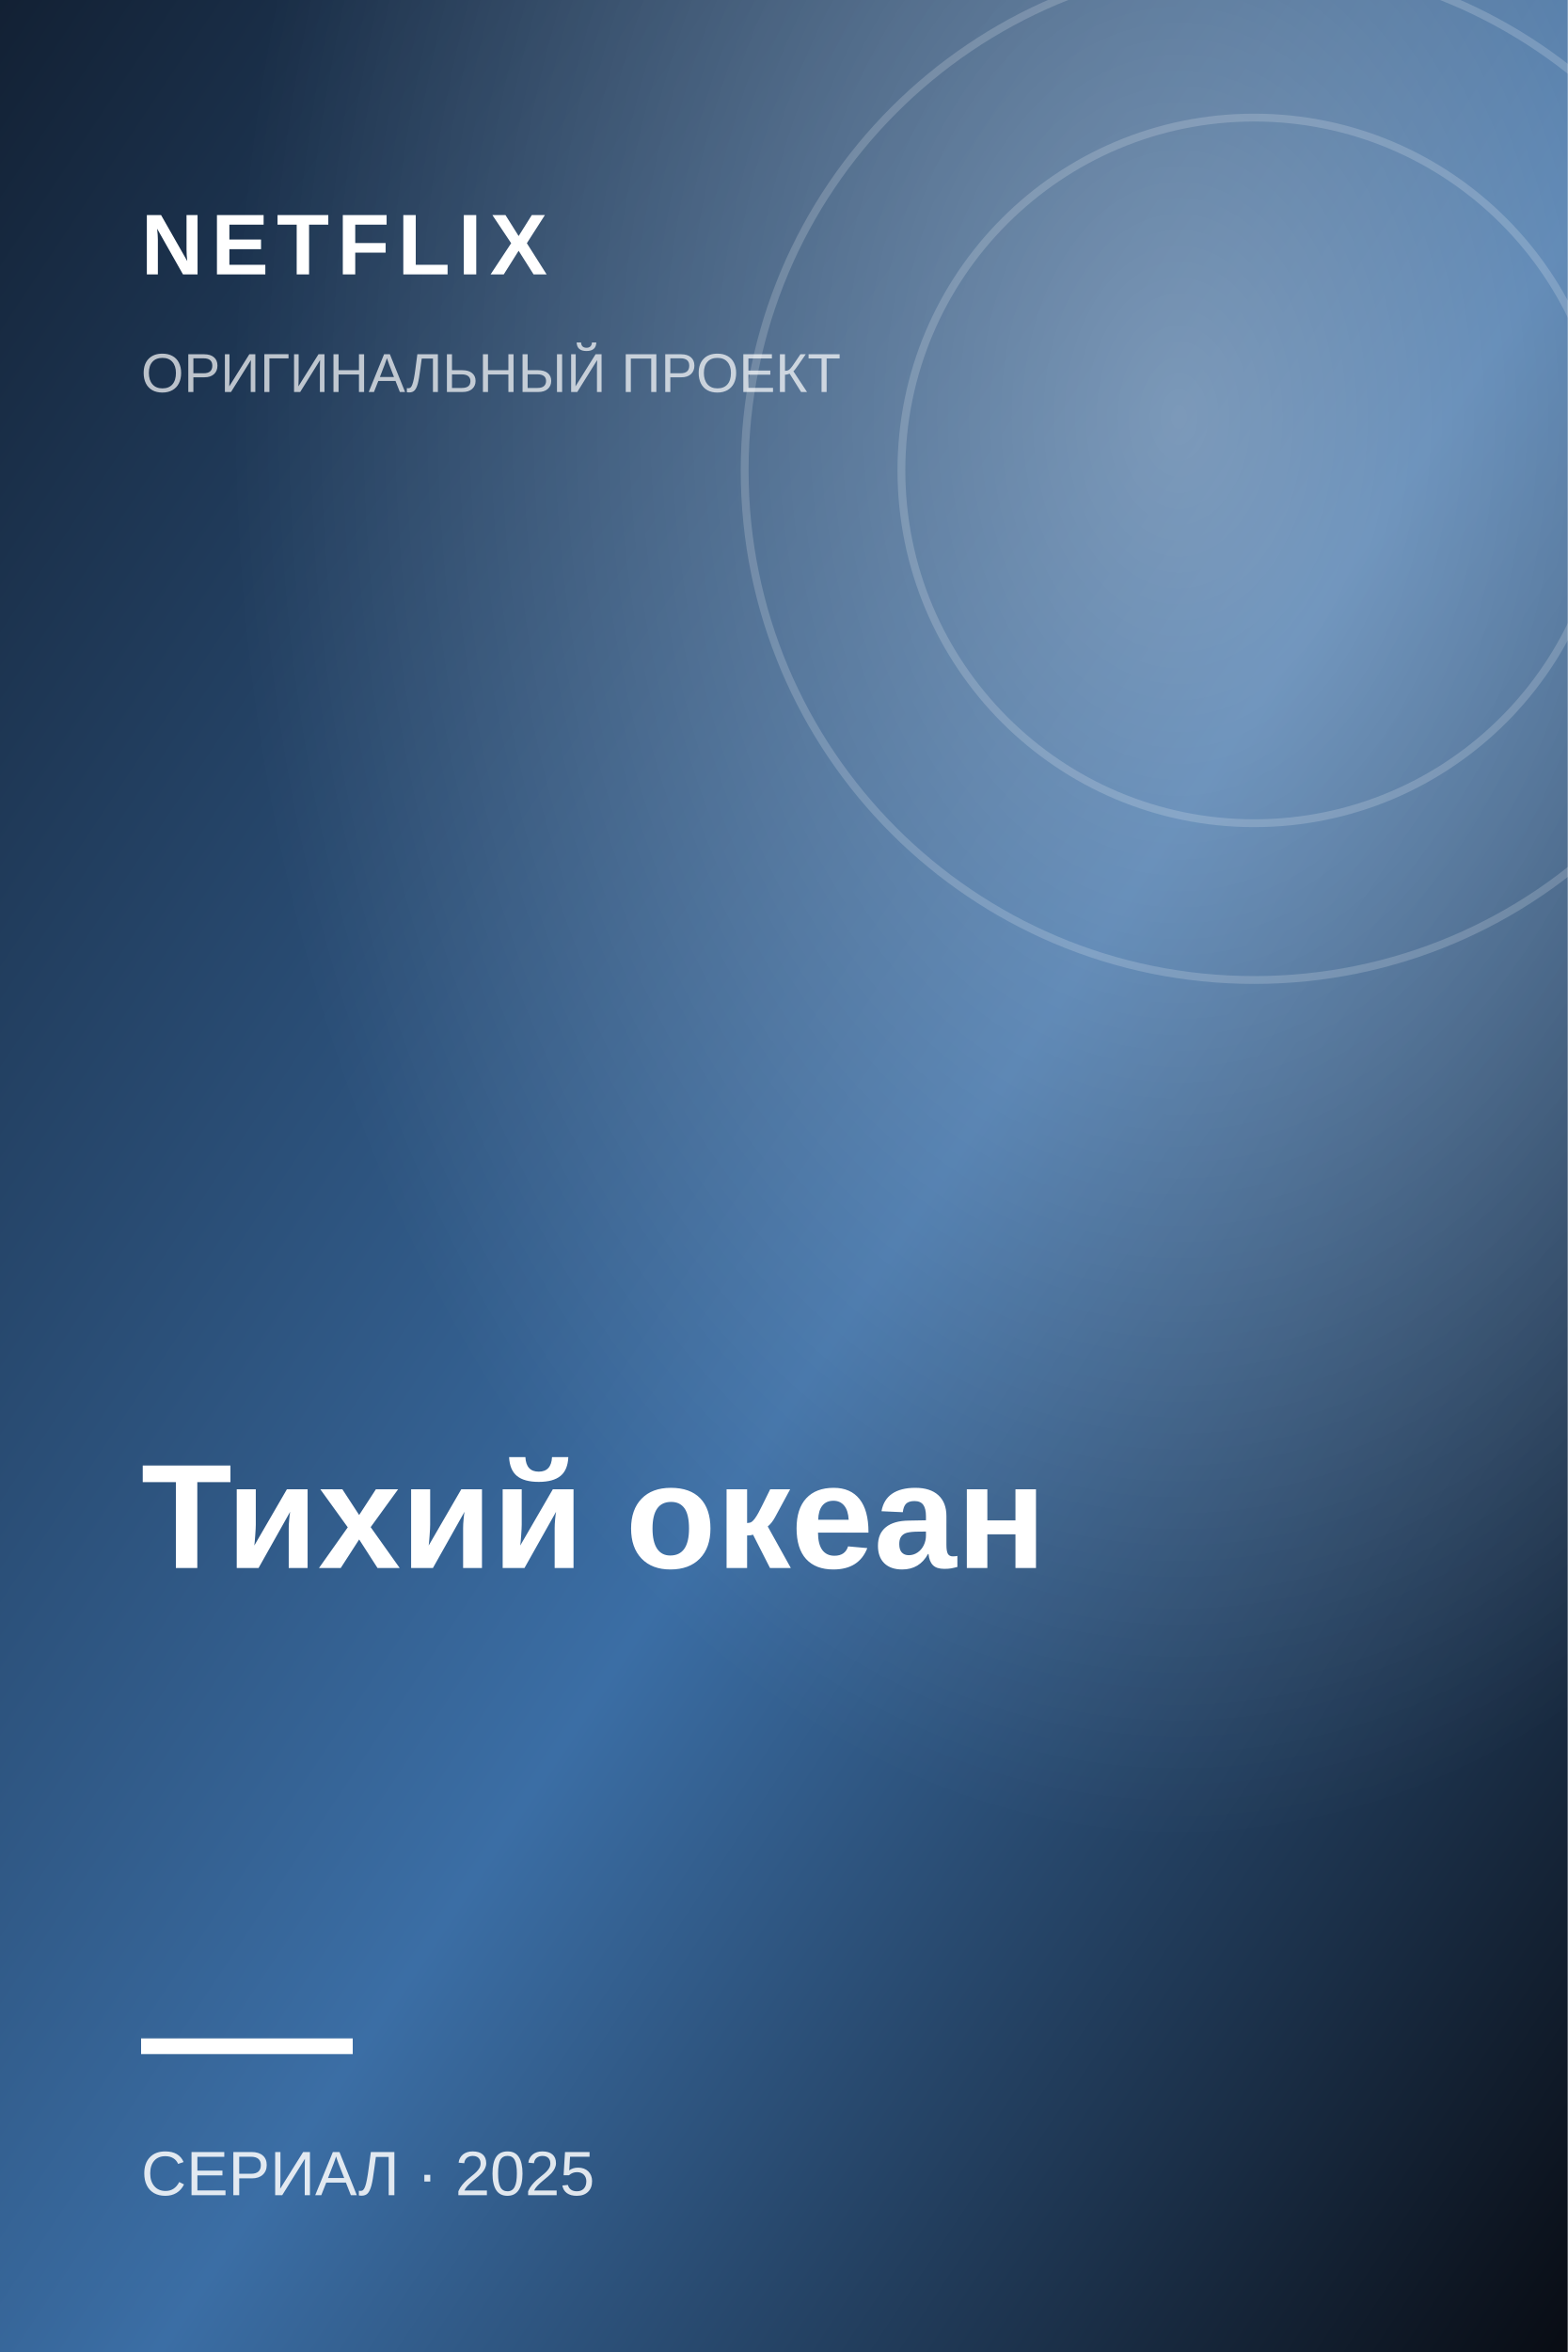
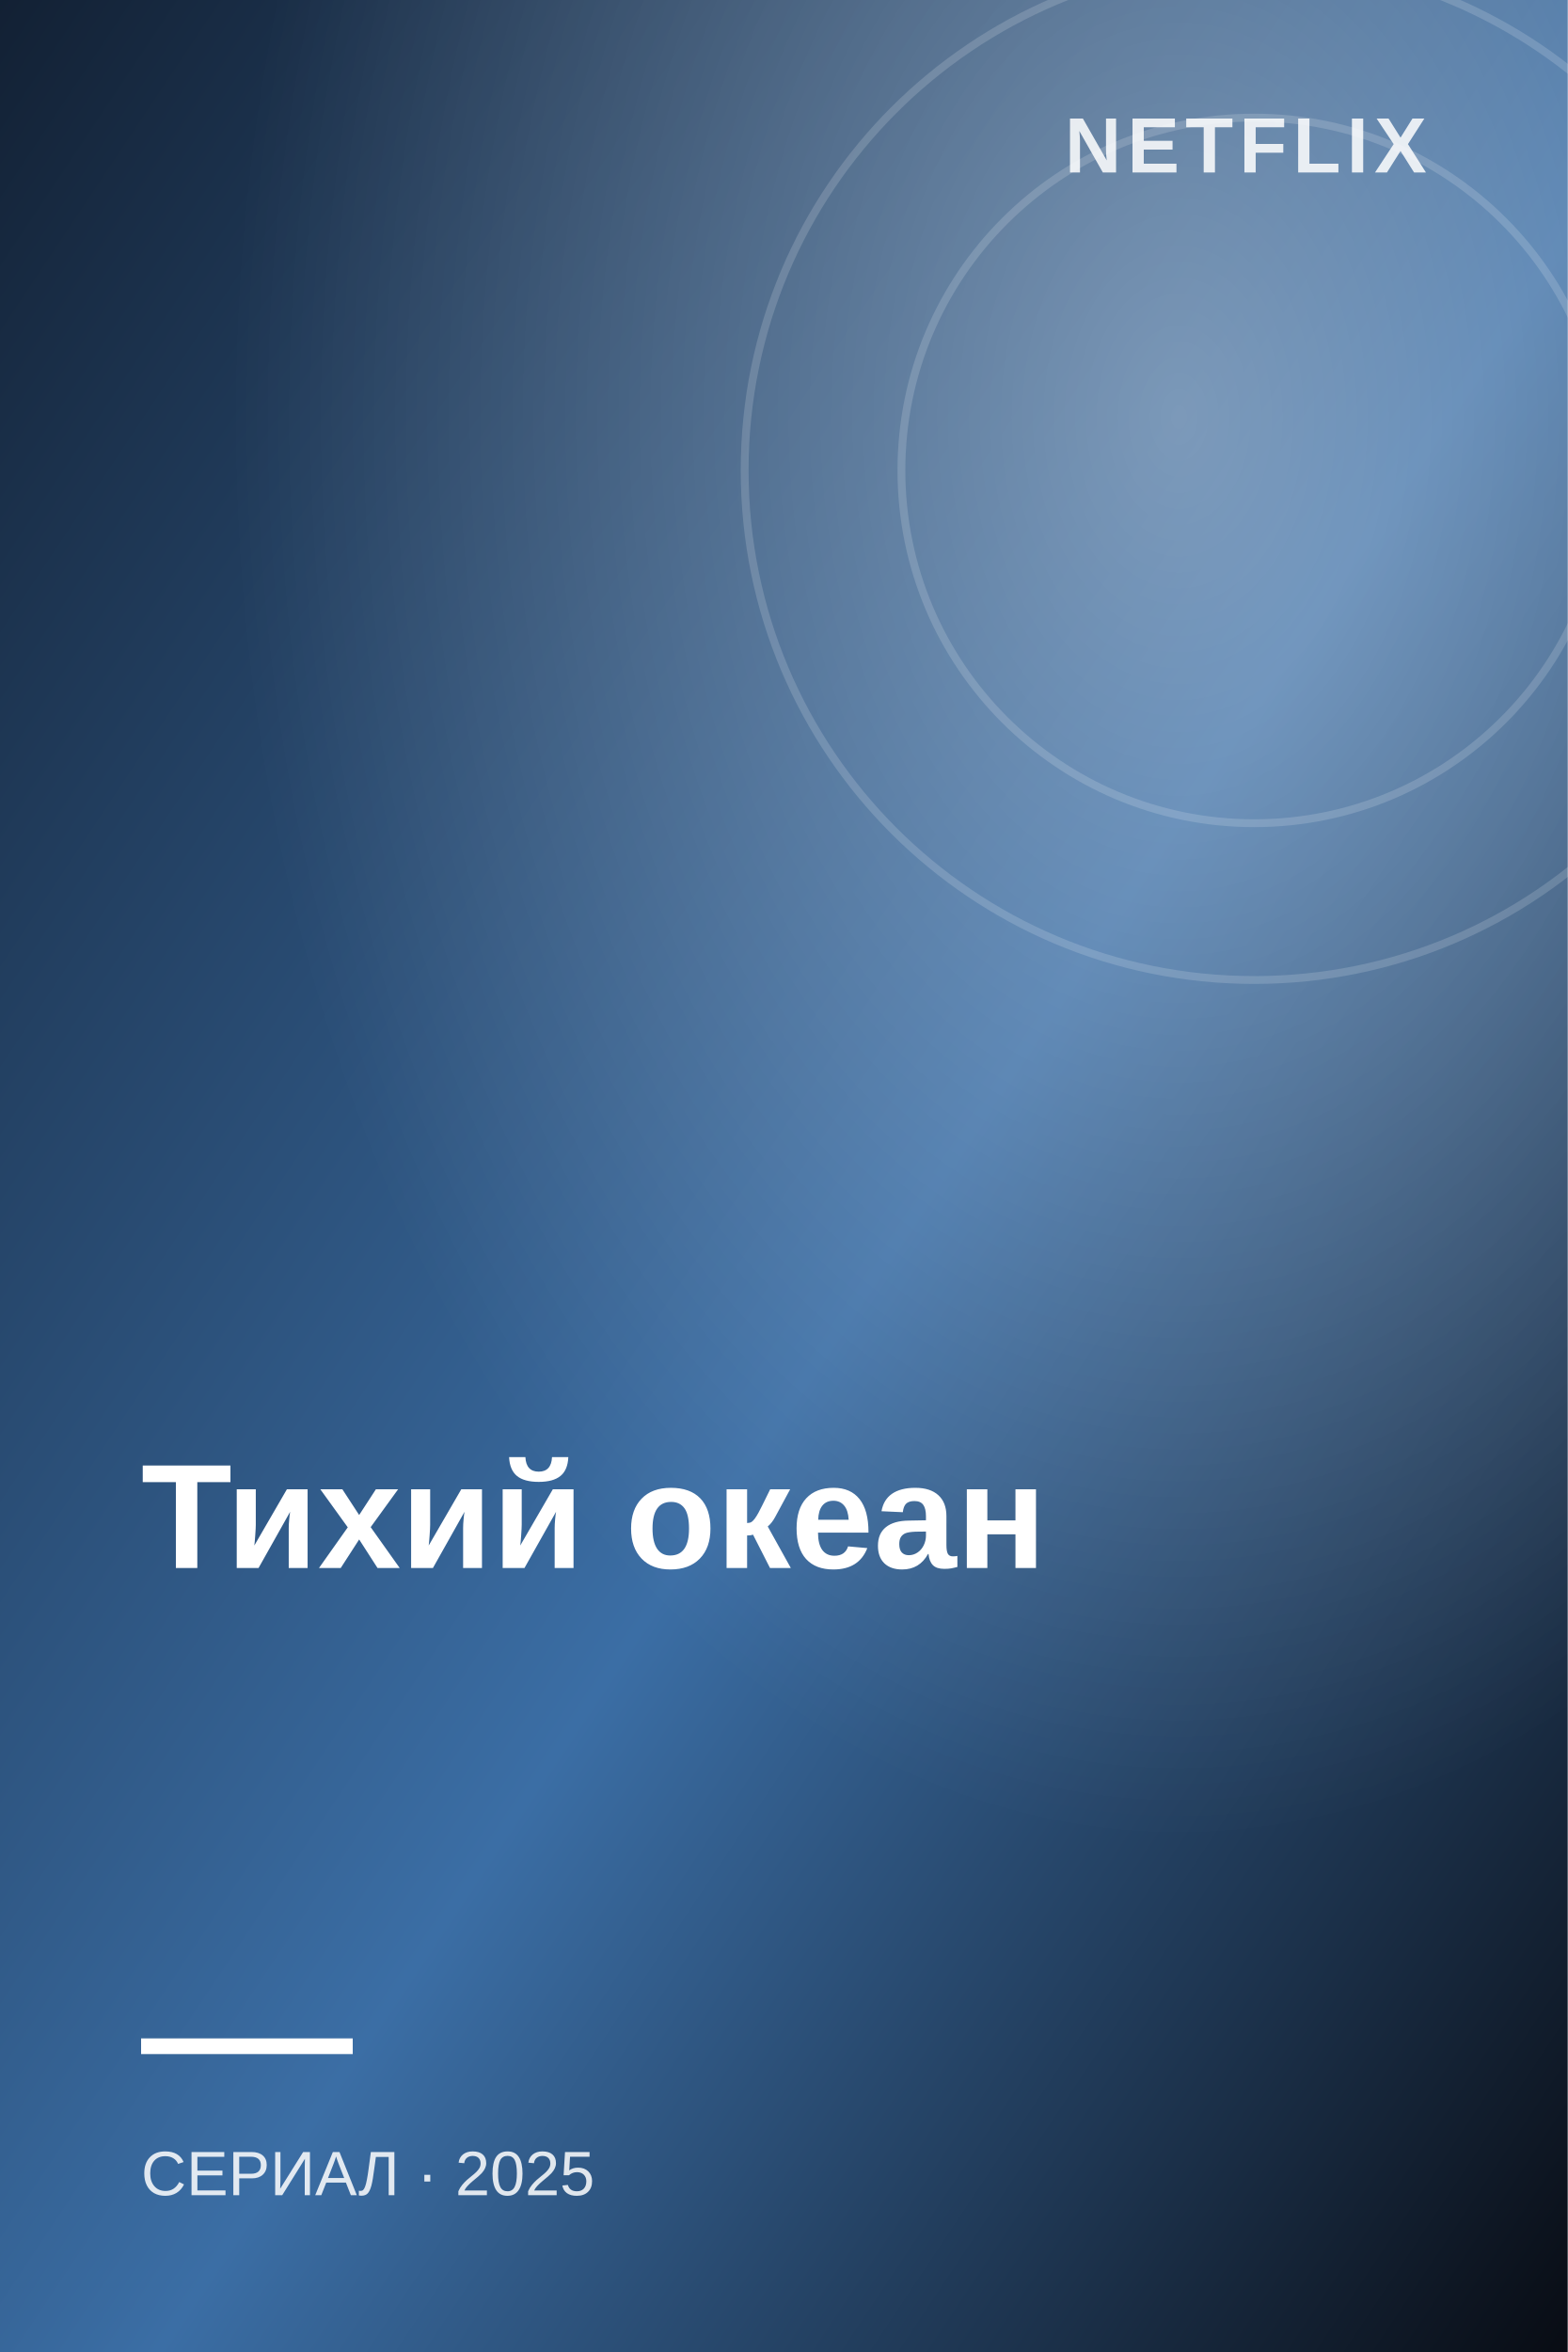
<svg xmlns="http://www.w3.org/2000/svg" width="400" height="600" viewBox="0 0 400 600">
  <defs>
    <linearGradient id="g" x1="0" y1="0" x2="1" y2="1">
      <stop offset="0" stop-color="#122033" />
      <stop offset="0.55" stop-color="#3b6ea5" />
      <stop offset="1" stop-color="#080b12" />
    </linearGradient>
    <radialGradient id="gl" cx="0.75" cy="0.18" r="0.6">
      <stop offset="0" stop-color="#ffffff" stop-opacity="0.35" />
      <stop offset="1" stop-color="#ffffff" stop-opacity="0" />
    </radialGradient>
  </defs>
  <rect width="400" height="600" fill="url(#g)" />
  <rect width="400" height="600" fill="url(#gl)" />
-   <g opacity="0.18" fill="none" stroke="#ffffff" stroke-width="2">
+   <g opacity="0.16" fill="none" stroke="#ffffff" stroke-width="2">
    <circle cx="320" cy="120" r="90" />
    <circle cx="320" cy="120" r="130" />
  </g>
-   <text x="36" y="70" font-family="Montserrat, Arial, sans-serif" font-size="22" font-weight="900" fill="#ffffff" letter-spacing="2">NETFLIX</text>
-   <text x="36" y="100" font-family="Arial, sans-serif" font-size="14" fill="#ffffff" opacity="0.7">ОРИГИНАЛЬНЫЙ ПРОЕКТ</text>
+   <text x="364" y="44" text-anchor="end" font-family="Montserrat, Arial, sans-serif" font-size="20" font-weight="900" fill="#ffffff" opacity="0.85" letter-spacing="1.5">NETFLIX</text>
  <text x="36" y="400" font-family="Montserrat, Arial, sans-serif" font-size="38" font-weight="800" fill="#ffffff">Тихий океан</text>
+   <rect x="36" y="520" width="54" height="4" fill="#ffffff" />
  <text x="36" y="560" font-family="Arial, sans-serif" font-size="16" fill="#ffffff" opacity="0.85">СЕРИАЛ · 2025</text>
-   <rect x="36" y="520" width="54" height="4" fill="#ffffff" />
</svg>
